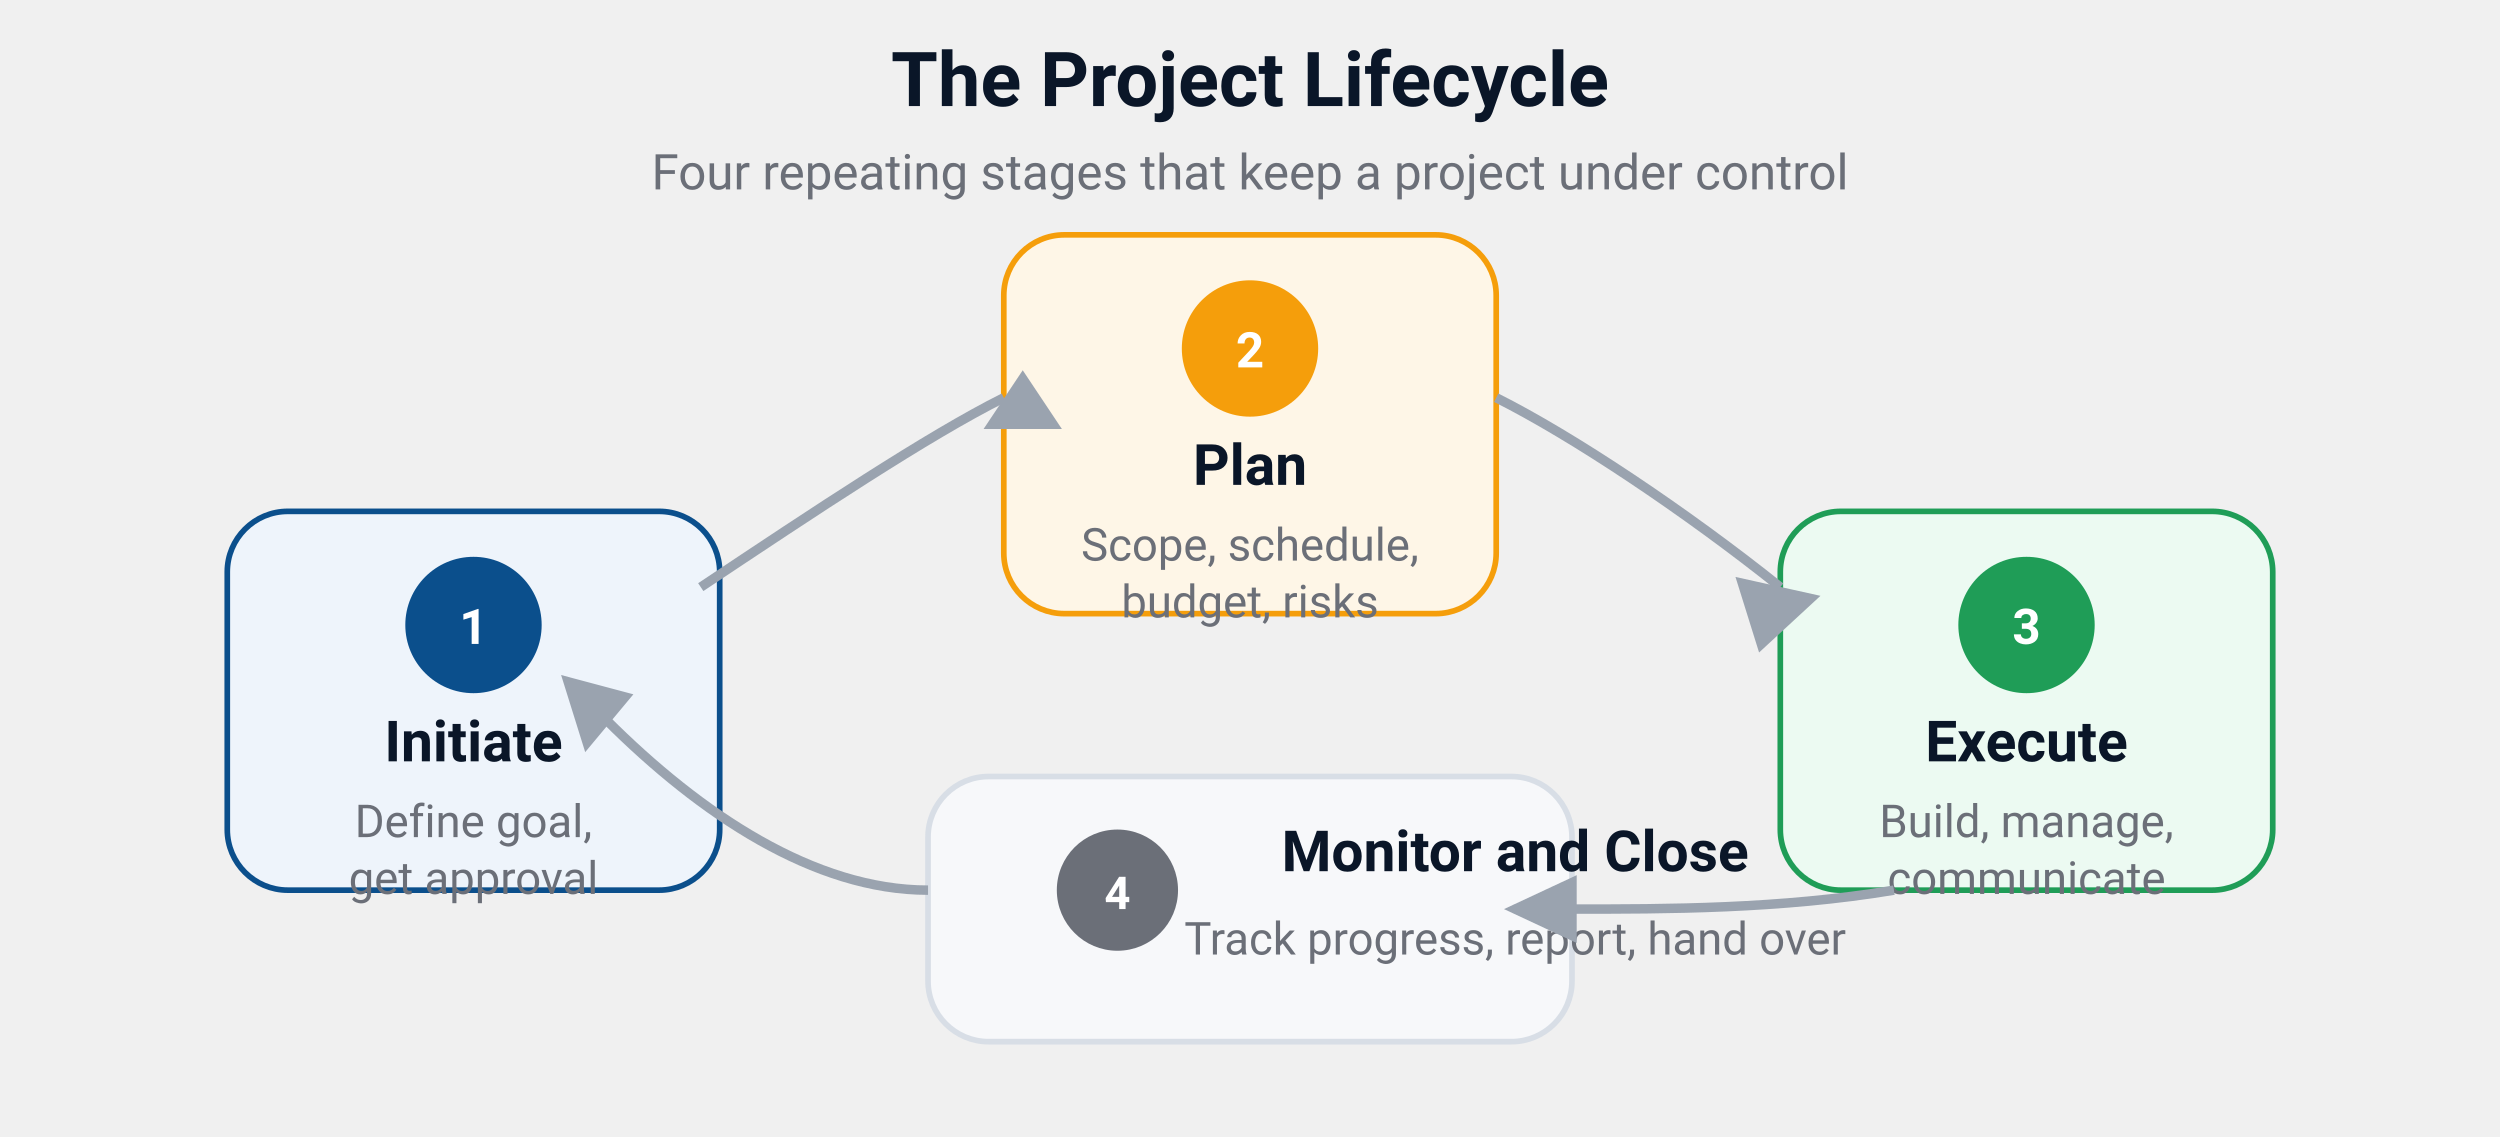
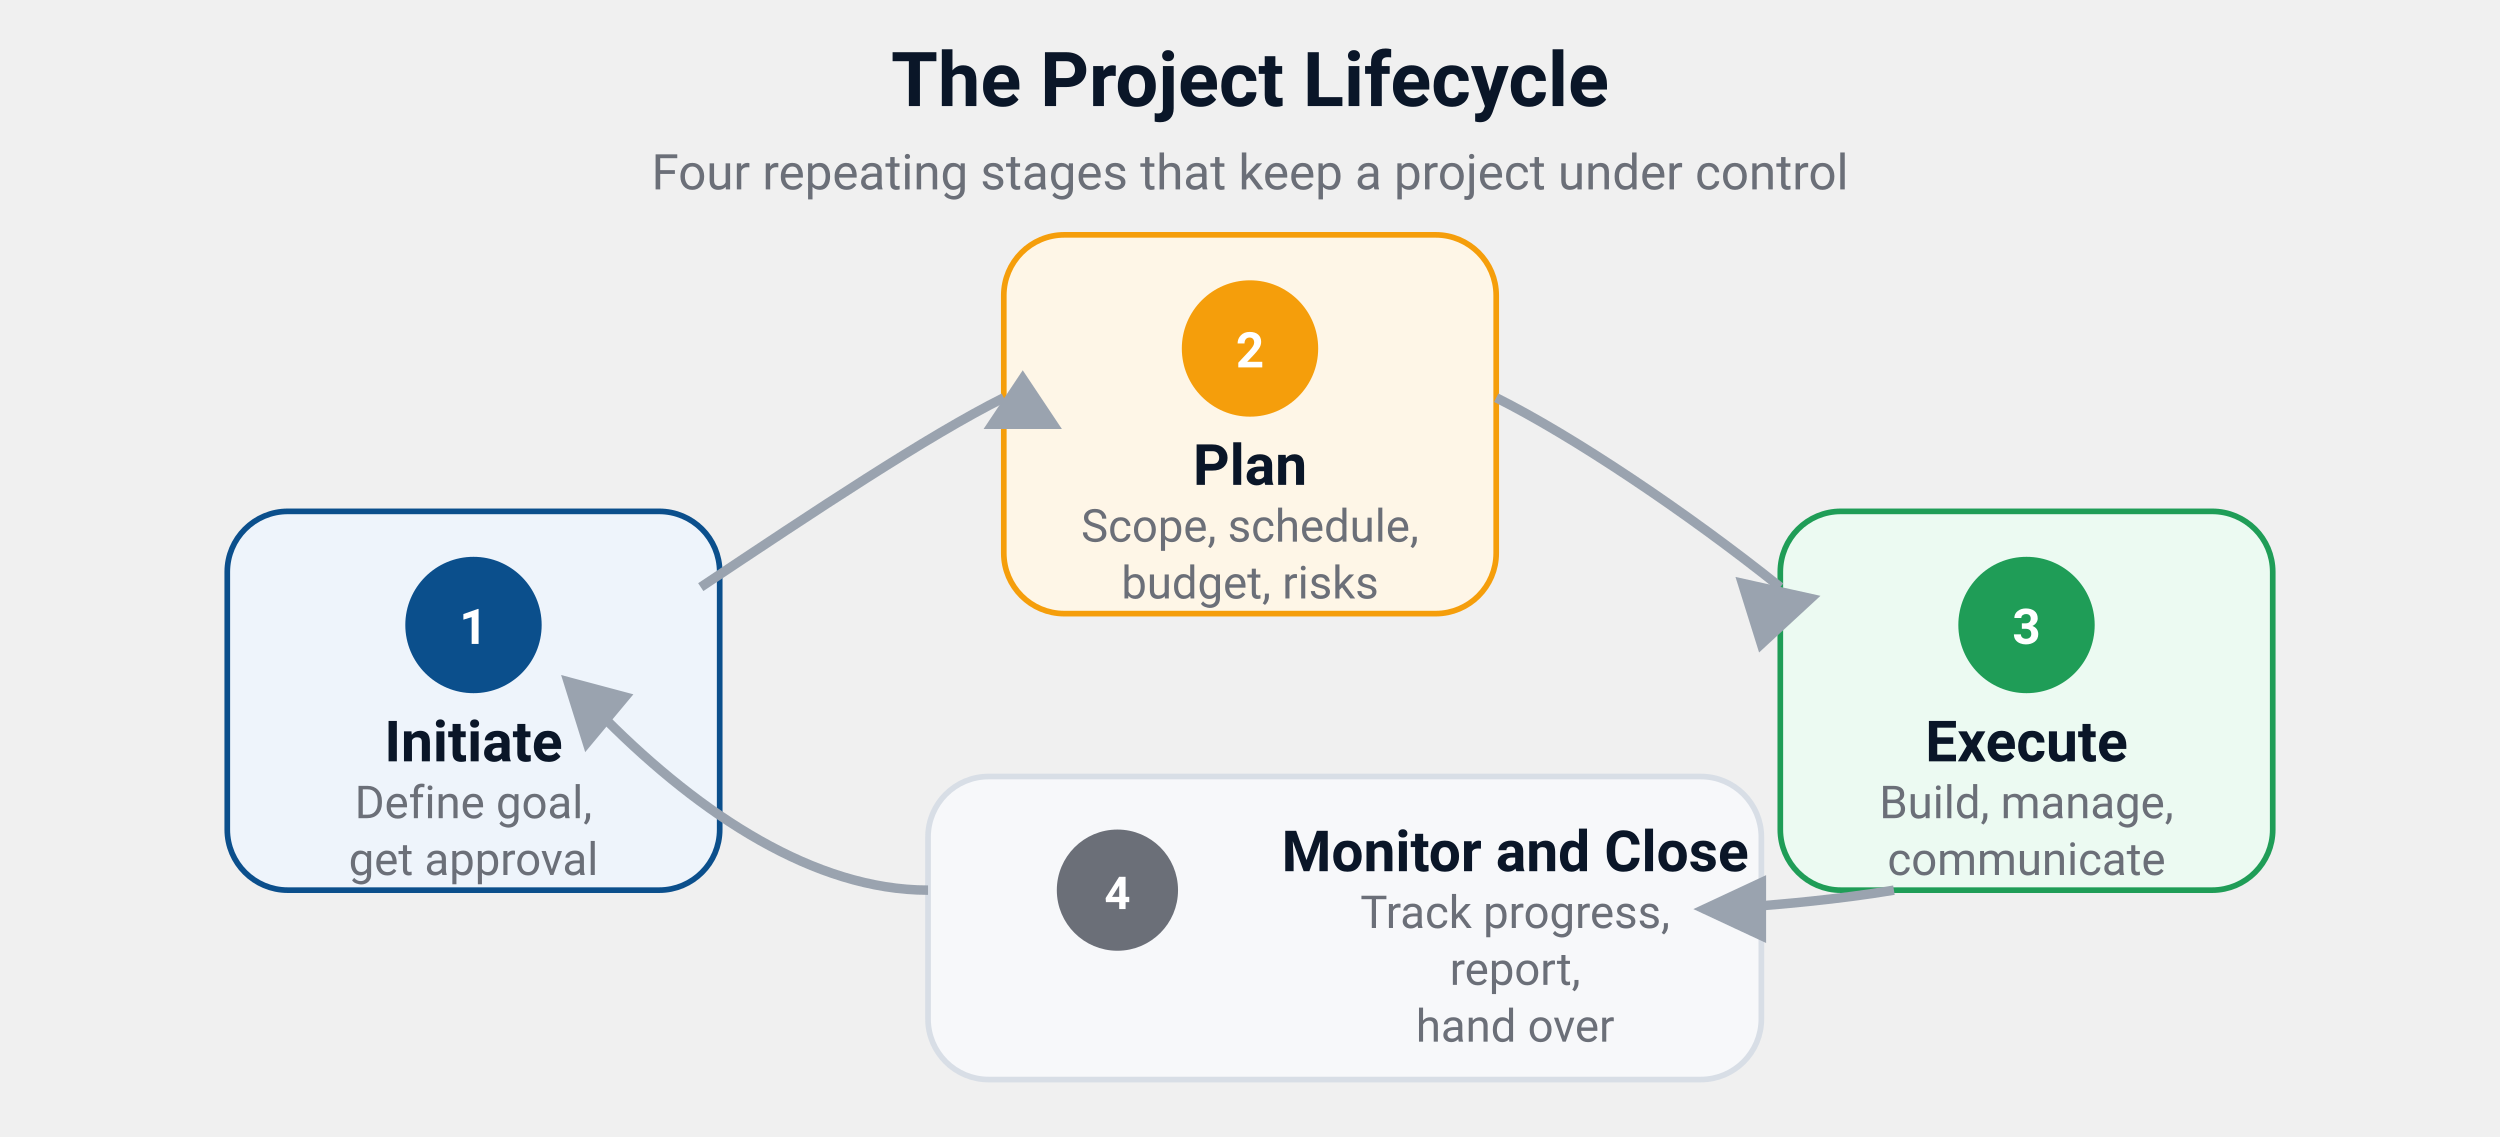
<svg xmlns="http://www.w3.org/2000/svg" viewBox="0 0 660 300" font-family="Segoe UI, Roboto, Helvetica, Arial, sans-serif" role="img" aria-label="Project lifecycle cycle with four stages: Initiate, Plan, Execute, and Monitor and Close, connected by curved arrows.">
  <text x="330" y="28" text-anchor="middle" font-size="20" font-weight="700" fill="#0a1628">The Project Lifecycle</text>
  <text x="330" y="50" text-anchor="middle" font-size="13" fill="#6b6f78">Four repeating stages that keep a project under control</text>
  <g>
    <rect x="265" y="62" width="130" height="100" rx="16" fill="#fef6e7" stroke="#f59e0b" stroke-width="1.5" />
    <circle cx="330" cy="92" r="18" fill="#f59e0b" />
    <text x="330" y="97" text-anchor="middle" font-size="13" font-weight="700" fill="#ffffff">2</text>
    <text x="330" y="128" text-anchor="middle" font-size="15" font-weight="700" fill="#0a1628">Plan</text>
-     <text x="330" y="148" text-anchor="middle" font-size="12" fill="#6b6f78">Scope, schedule,</text>
-     <text x="330" y="163" text-anchor="middle" font-size="12" fill="#6b6f78">budget, risks</text>
+     <text x="330" y="143" text-anchor="middle" font-size="12" fill="#6b6f78">Scope, schedule,</text>
+     <text x="330" y="158" text-anchor="middle" font-size="12" fill="#6b6f78">budget, risks</text>
  </g>
  <g>
    <rect x="470" y="135" width="130" height="100" rx="16" fill="#ecfaf2" stroke="#1f9d57" stroke-width="1.5" />
    <circle cx="535" cy="165" r="18" fill="#1f9d57" />
    <text x="535" y="170" text-anchor="middle" font-size="13" font-weight="700" fill="#ffffff">3</text>
    <text x="535" y="201" text-anchor="middle" font-size="15" font-weight="700" fill="#0a1628">Execute</text>
-     <text x="535" y="221" text-anchor="middle" font-size="12" fill="#6b6f78">Build, manage,</text>
-     <text x="535" y="236" text-anchor="middle" font-size="12" fill="#6b6f78">communicate</text>
+     <text x="535" y="216" text-anchor="middle" font-size="12" fill="#6b6f78">Build, manage,</text>
+     <text x="535" y="231" text-anchor="middle" font-size="12" fill="#6b6f78">communicate</text>
  </g>
  <g>
-     <rect x="245" y="205" width="170" height="70" rx="16" fill="#f7f8fa" stroke="#d8dee6" stroke-width="1.5" />
+     <rect x="245" y="205" width="220" height="80" rx="16" fill="#f7f8fa" stroke="#d8dee6" stroke-width="1.5" />
    <circle cx="295" cy="235" r="16" fill="#6b6f78" />
    <text x="295" y="240" text-anchor="middle" font-size="12" font-weight="700" fill="#ffffff">4</text>
    <text x="400" y="230" text-anchor="middle" font-size="15" font-weight="700" fill="#0a1628">Monitor and Close</text>
-     <text x="400" y="252" text-anchor="middle" font-size="12" fill="#6b6f78">Track progress, report, hand over</text>
+     <text x="400" y="245" text-anchor="middle" font-size="12" fill="#6b6f78">Track progress,</text>
+     <text x="400" y="260" text-anchor="middle" font-size="12" fill="#6b6f78">report,</text>
+     <text x="400" y="275" text-anchor="middle" font-size="12" fill="#6b6f78">hand over</text>
  </g>
  <g>
    <rect x="60" y="135" width="130" height="100" rx="16" fill="#eef4fb" stroke="#0b4f8c" stroke-width="1.5" />
    <circle cx="125" cy="165" r="18" fill="#0b4f8c" />
    <text x="125" y="170" text-anchor="middle" font-size="13" font-weight="700" fill="#ffffff">1</text>
    <text x="125" y="201" text-anchor="middle" font-size="15" font-weight="700" fill="#0a1628">Initiate</text>
-     <text x="125" y="221" text-anchor="middle" font-size="12" fill="#6b6f78">Define goal,</text>
-     <text x="125" y="236" text-anchor="middle" font-size="12" fill="#6b6f78">get approval</text>
+     <text x="125" y="216" text-anchor="middle" font-size="12" fill="#6b6f78">Define goal,</text>
+     <text x="125" y="231" text-anchor="middle" font-size="12" fill="#6b6f78">get approval</text>
  </g>
  <g stroke="#9aa3af" stroke-width="2.5" fill="#9aa3af">
    <path d="M185 155 C215 135, 245 115, 265 105" fill="none" />
    <polygon points="270,100 278,112 262,112" />
  </g>
  <g stroke="#9aa3af" stroke-width="2.5" fill="#9aa3af">
    <path d="M395 105 C415 115, 445 135, 470 155" fill="none" />
    <polygon points="478,158 465,170 460,154" />
  </g>
  <g stroke="#9aa3af" stroke-width="2.5" fill="#9aa3af">
-     <path d="M500 235 C470 240, 440 240, 415 240" fill="none" />
-     <polygon points="415,233 400,240 415,247" />
+     <path d="M500 235 C470 240, 440 240, 465 240" fill="none" />
+     <polygon points="465,233 450,240 465,247" />
  </g>
  <g stroke="#9aa3af" stroke-width="2.5" fill="#9aa3af">
    <path d="M245 235 C215 235, 185 215, 160 190" fill="none" />
    <polygon points="155,196 150,180 165,184" />
  </g>
</svg>
